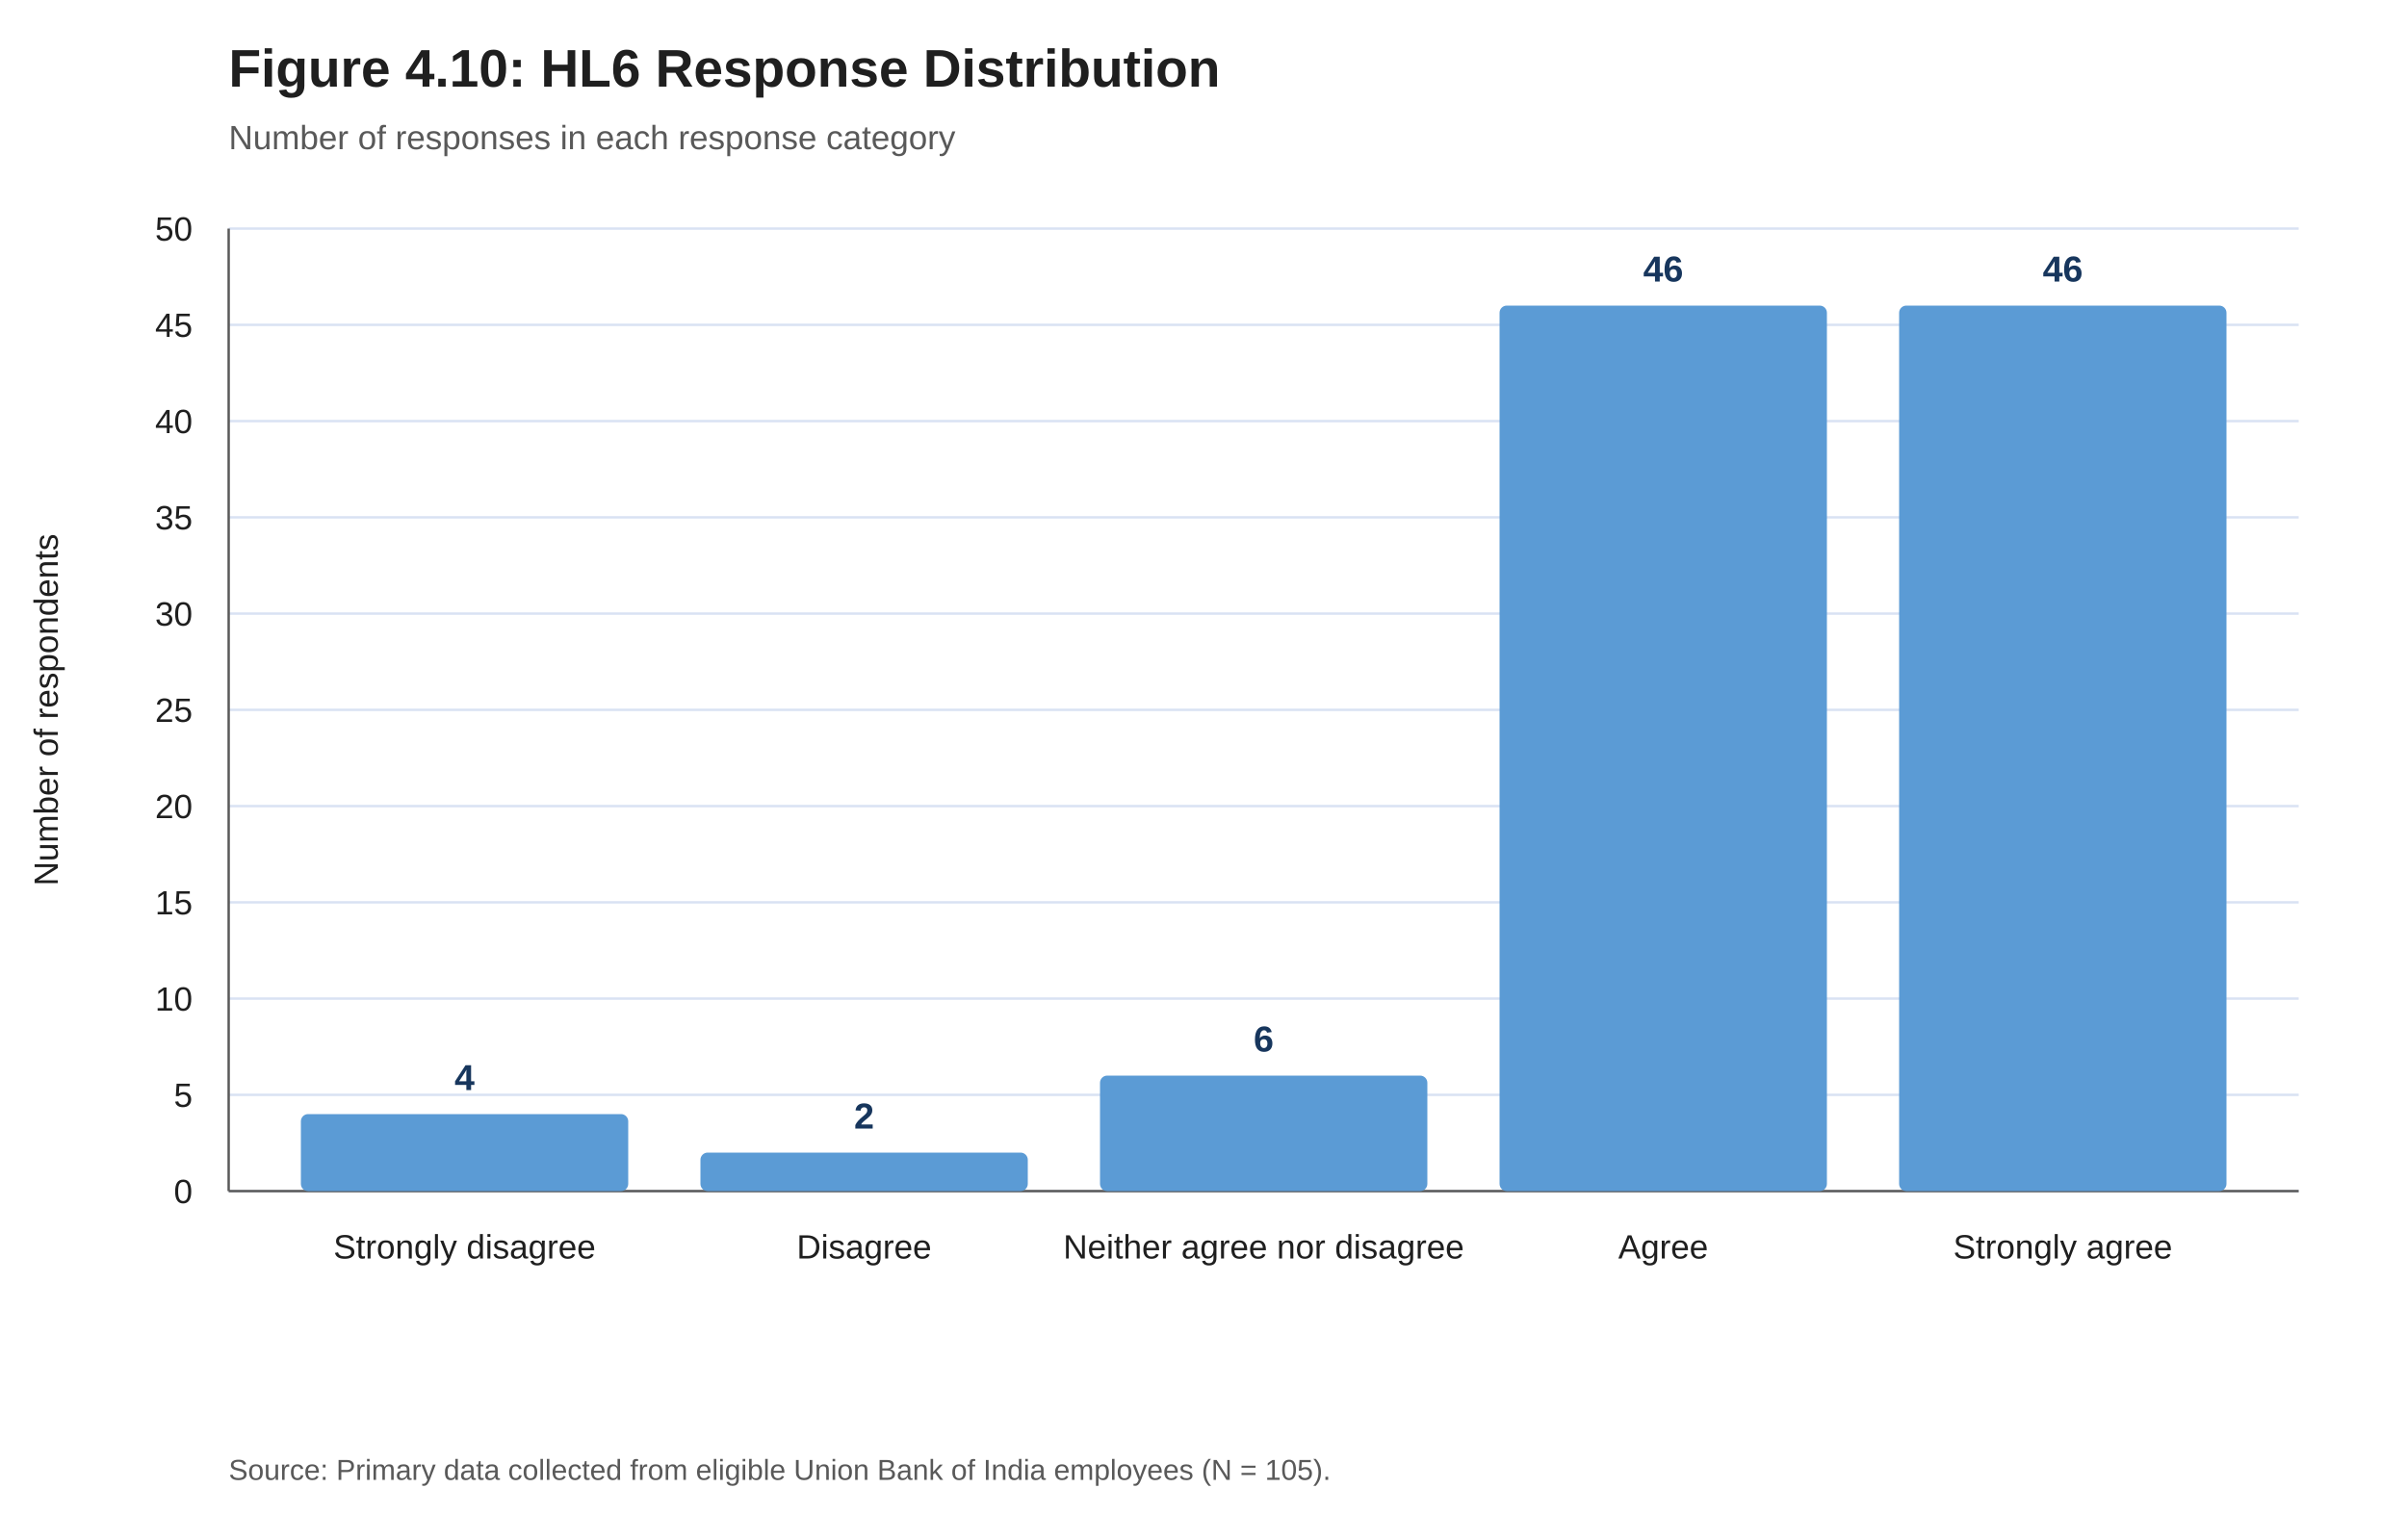
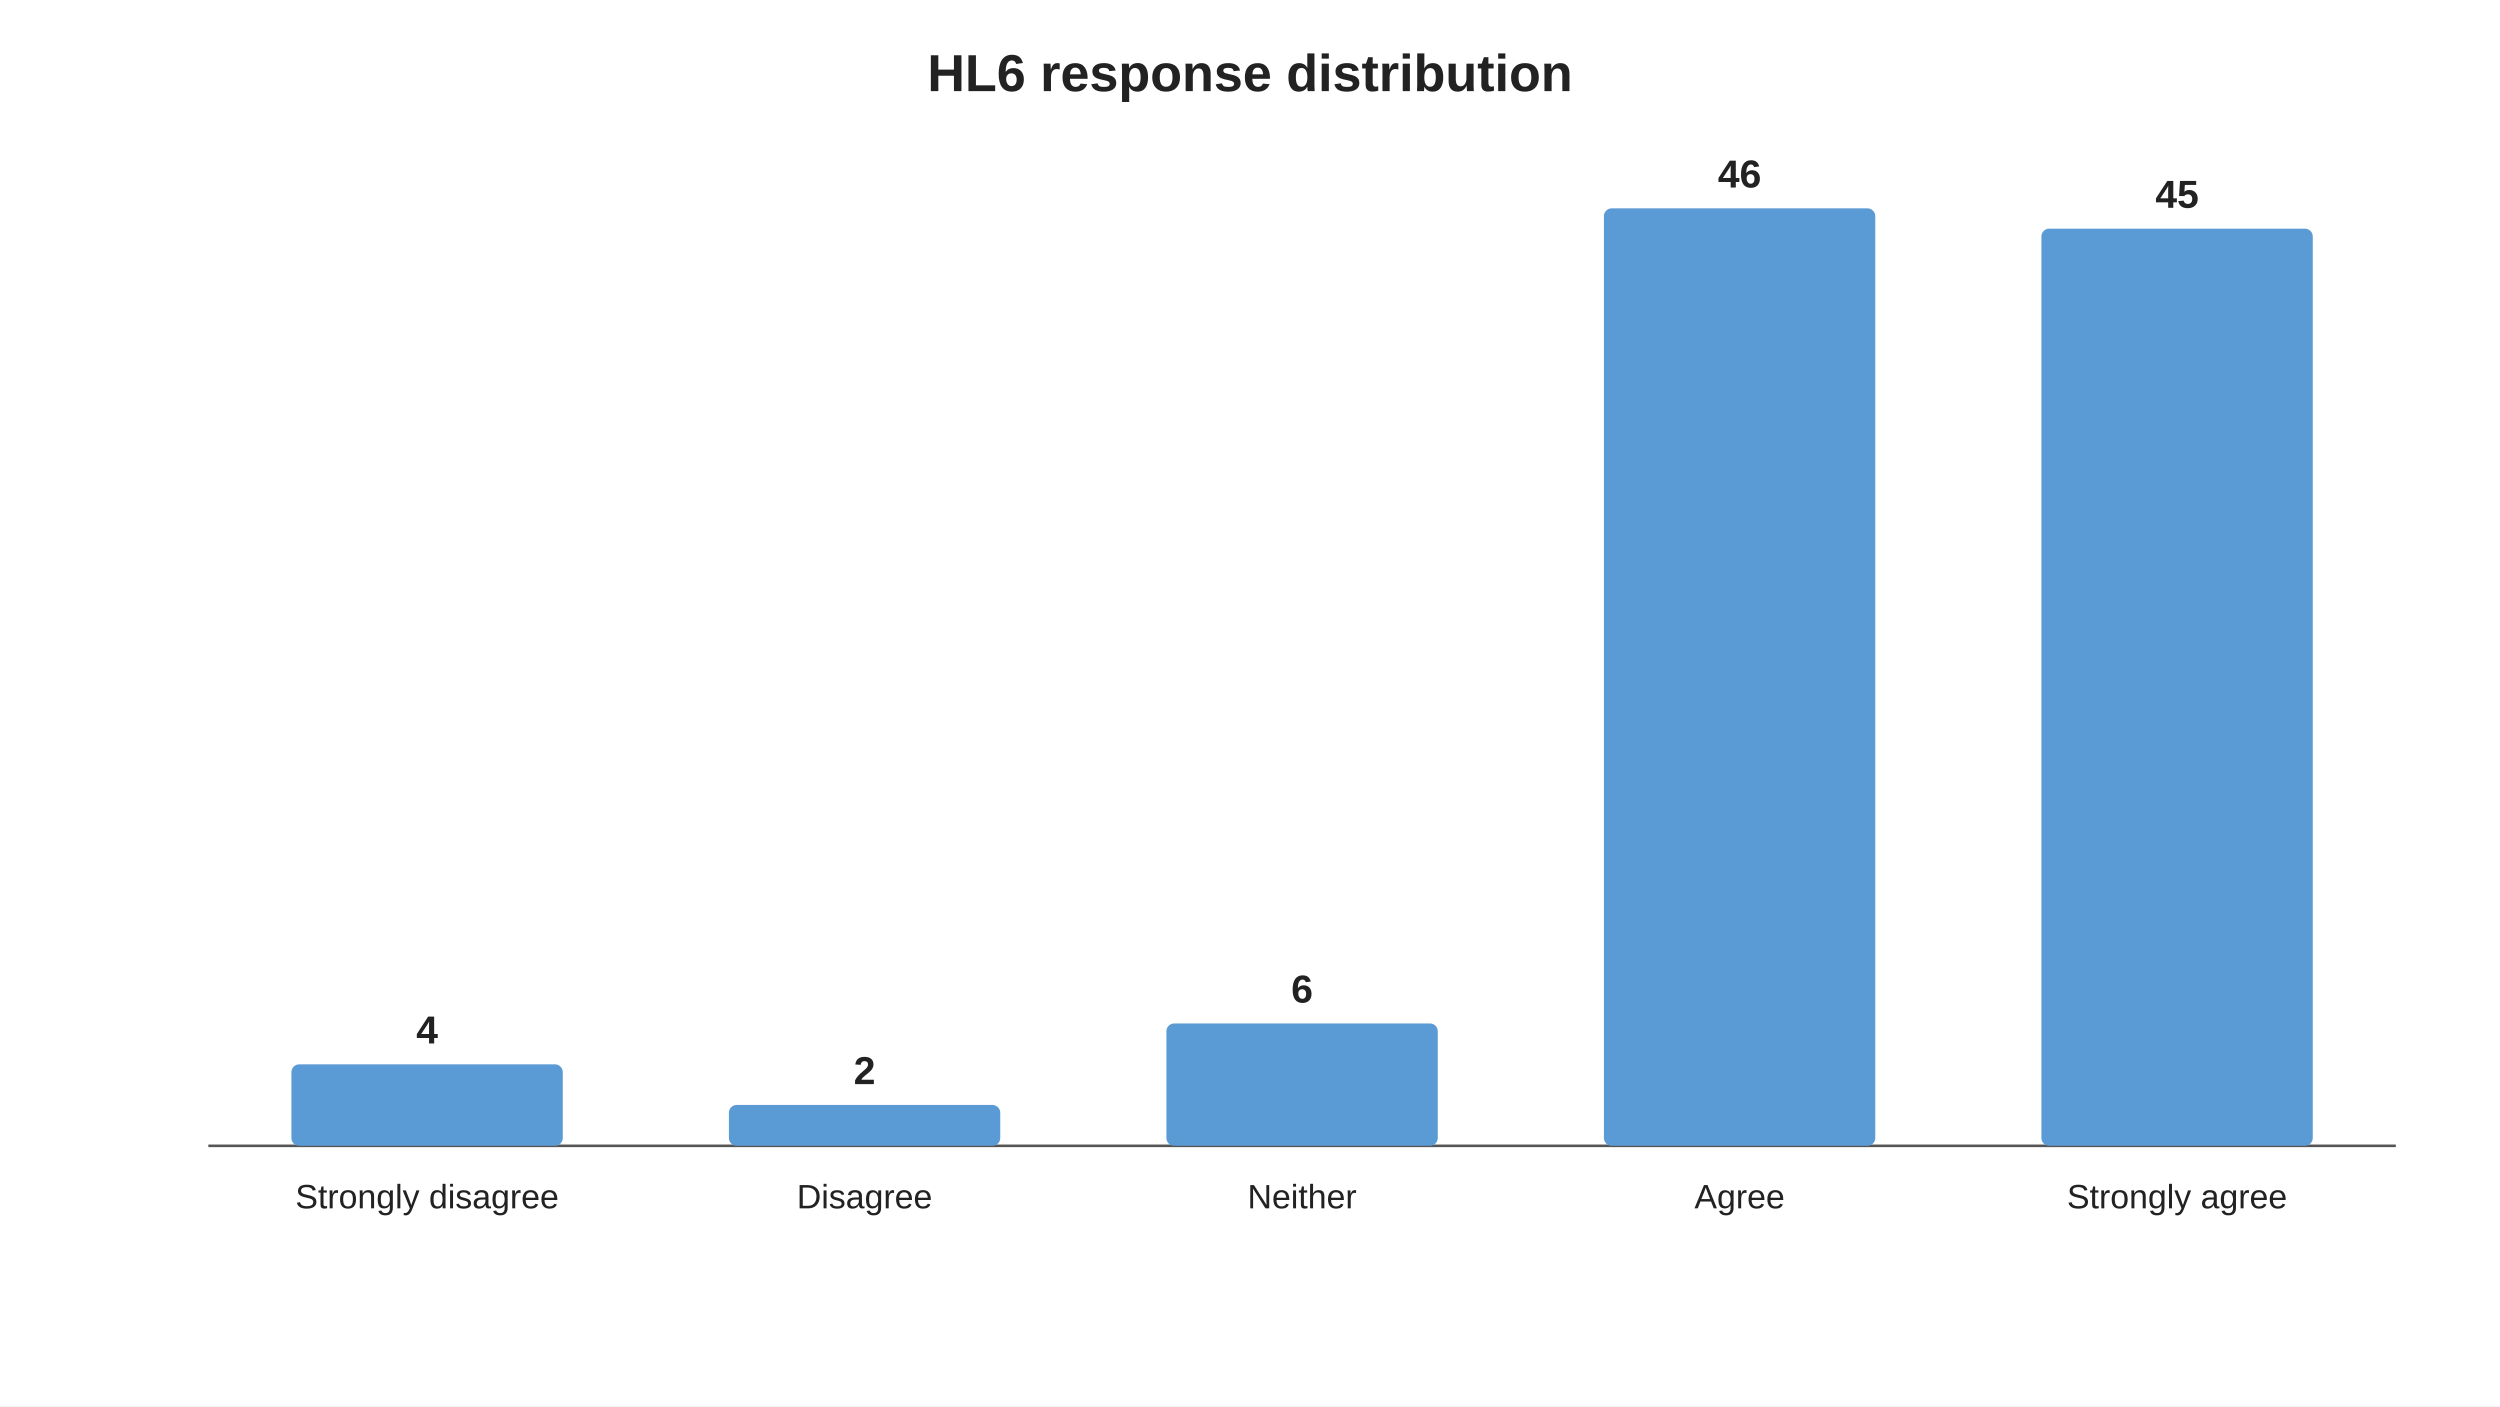
- <svg xmlns="http://www.w3.org/2000/svg" width="1000" height="640" viewBox="0 0 1000 640">
+ <svg xmlns="http://www.w3.org/2000/svg" width="960" height="540" viewBox="0 0 960 540">
+   <style>text{font-family:Arial,sans-serif;fill:#222}.t{font-size:20px;font-weight:bold}.a{font-size:13px}.v{font-size:15px;font-weight:bold}</style>
  <rect width="100%" height="100%" fill="white" />
-   <style>text{font-family:Arial,sans-serif;fill:#1f1f1f}.title{font-size:22px;font-weight:700}.sub{font-size:14px;fill:#595959}.axis{font-size:14px}.label{font-size:14px}.value{font-size:15px;font-weight:700;fill:#17365d}.source{font-size:12px;fill:#595959}</style>
-   <text class="title" x="95" y="36">Figure 4.10: HL6 Response Distribution</text>
-   <text class="sub" x="95" y="62">Number of responses in each response category</text>
-   <line x1="95" y1="495.0" x2="955" y2="495.0" stroke="#d9e2f3" stroke-width="1" />
-   <text class="axis" x="80" y="500.0" text-anchor="end">0</text>
-   <line x1="95" y1="455.0" x2="955" y2="455.0" stroke="#d9e2f3" stroke-width="1" />
-   <text class="axis" x="80" y="460.0" text-anchor="end">5</text>
-   <line x1="95" y1="415.0" x2="955" y2="415.0" stroke="#d9e2f3" stroke-width="1" />
-   <text class="axis" x="80" y="420.0" text-anchor="end">10</text>
-   <line x1="95" y1="375.0" x2="955" y2="375.0" stroke="#d9e2f3" stroke-width="1" />
-   <text class="axis" x="80" y="380.0" text-anchor="end">15</text>
-   <line x1="95" y1="335.0" x2="955" y2="335.0" stroke="#d9e2f3" stroke-width="1" />
-   <text class="axis" x="80" y="340.0" text-anchor="end">20</text>
-   <line x1="95" y1="295.0" x2="955" y2="295.0" stroke="#d9e2f3" stroke-width="1" />
-   <text class="axis" x="80" y="300.0" text-anchor="end">25</text>
-   <line x1="95" y1="255.0" x2="955" y2="255.0" stroke="#d9e2f3" stroke-width="1" />
-   <text class="axis" x="80" y="260.0" text-anchor="end">30</text>
-   <line x1="95" y1="215.0" x2="955" y2="215.0" stroke="#d9e2f3" stroke-width="1" />
-   <text class="axis" x="80" y="220.0" text-anchor="end">35</text>
-   <line x1="95" y1="175.0" x2="955" y2="175.0" stroke="#d9e2f3" stroke-width="1" />
-   <text class="axis" x="80" y="180.0" text-anchor="end">40</text>
-   <line x1="95" y1="135.0" x2="955" y2="135.0" stroke="#d9e2f3" stroke-width="1" />
-   <text class="axis" x="80" y="140.0" text-anchor="end">45</text>
-   <line x1="95" y1="95.0" x2="955" y2="95.0" stroke="#d9e2f3" stroke-width="1" />
-   <text class="axis" x="80" y="100.0" text-anchor="end">50</text>
-   <line x1="95" y1="95" x2="95" y2="495" stroke="#595959" />
-   <line x1="95" y1="495" x2="955" y2="495" stroke="#595959" />
-   <text class="axis" x="24" y="295.0" transform="rotate(-90 24 295.0)" text-anchor="middle">Number of respondents</text>
-   <rect x="125.0" y="463.0" width="136.0" height="32.0" rx="3" fill="#5B9BD5" />
-   <text class="value" x="193.0" y="453.0" text-anchor="middle">4</text>
-   <text class="label" x="193.0" y="523" text-anchor="middle">Strongly disagree</text>
-   <rect x="291.0" y="479.0" width="136.0" height="16.0" rx="3" fill="#5B9BD5" />
-   <text class="value" x="359.0" y="469.0" text-anchor="middle">2</text>
-   <text class="label" x="359.0" y="523" text-anchor="middle">Disagree</text>
-   <rect x="457.0" y="447.0" width="136.0" height="48.0" rx="3" fill="#5B9BD5" />
-   <text class="value" x="525.0" y="437.0" text-anchor="middle">6</text>
-   <text class="label" x="525.0" y="523" text-anchor="middle">Neither agree nor disagree</text>
-   <rect x="623.0" y="127.0" width="136.0" height="368.0" rx="3" fill="#5B9BD5" />
-   <text class="value" x="691.0" y="117.0" text-anchor="middle">46</text>
-   <text class="label" x="691.0" y="523" text-anchor="middle">Agree</text>
-   <rect x="789.0" y="127.0" width="136.0" height="368.0" rx="3" fill="#5B9BD5" />
-   <text class="value" x="857.0" y="117.0" text-anchor="middle">46</text>
-   <text class="label" x="857.0" y="523" text-anchor="middle">Strongly agree</text>
-   <text class="source" x="95" y="615">Source: Primary data collected from eligible Union Bank of India employees (N = 105).</text>
+   <text class="t" x="480.0" y="35" text-anchor="middle">HL6 response distribution</text>
+   <line x1="80" y1="440" x2="920" y2="440" stroke="#555" />
+   <rect x="111.9" y="408.7" width="104.2" height="31.3" fill="#5B9BD5" rx="3" />
+   <text class="v" x="164.0" y="400.7" text-anchor="middle">4</text>
+   <text class="a" x="164.0" y="464" text-anchor="middle">Strongly disagree</text>
+   <rect x="279.9" y="424.3" width="104.2" height="15.7" fill="#5B9BD5" rx="3" />
+   <text class="v" x="332.0" y="416.3" text-anchor="middle">2</text>
+   <text class="a" x="332.0" y="464" text-anchor="middle">Disagree</text>
+   <rect x="447.9" y="393.0" width="104.2" height="47.0" fill="#5B9BD5" rx="3" />
+   <text class="v" x="500.0" y="385.0" text-anchor="middle">6</text>
+   <text class="a" x="500.0" y="464" text-anchor="middle">Neither</text>
+   <rect x="615.9" y="80.0" width="104.2" height="360.0" fill="#5B9BD5" rx="3" />
+   <text class="v" x="668.0" y="72.0" text-anchor="middle">46</text>
+   <text class="a" x="668.0" y="464" text-anchor="middle">Agree</text>
+   <rect x="783.9" y="87.8" width="104.2" height="352.2" fill="#5B9BD5" rx="3" />
+   <text class="v" x="836.0" y="79.8" text-anchor="middle">45</text>
+   <text class="a" x="836.0" y="464" text-anchor="middle">Strongly agree</text>
</svg>
